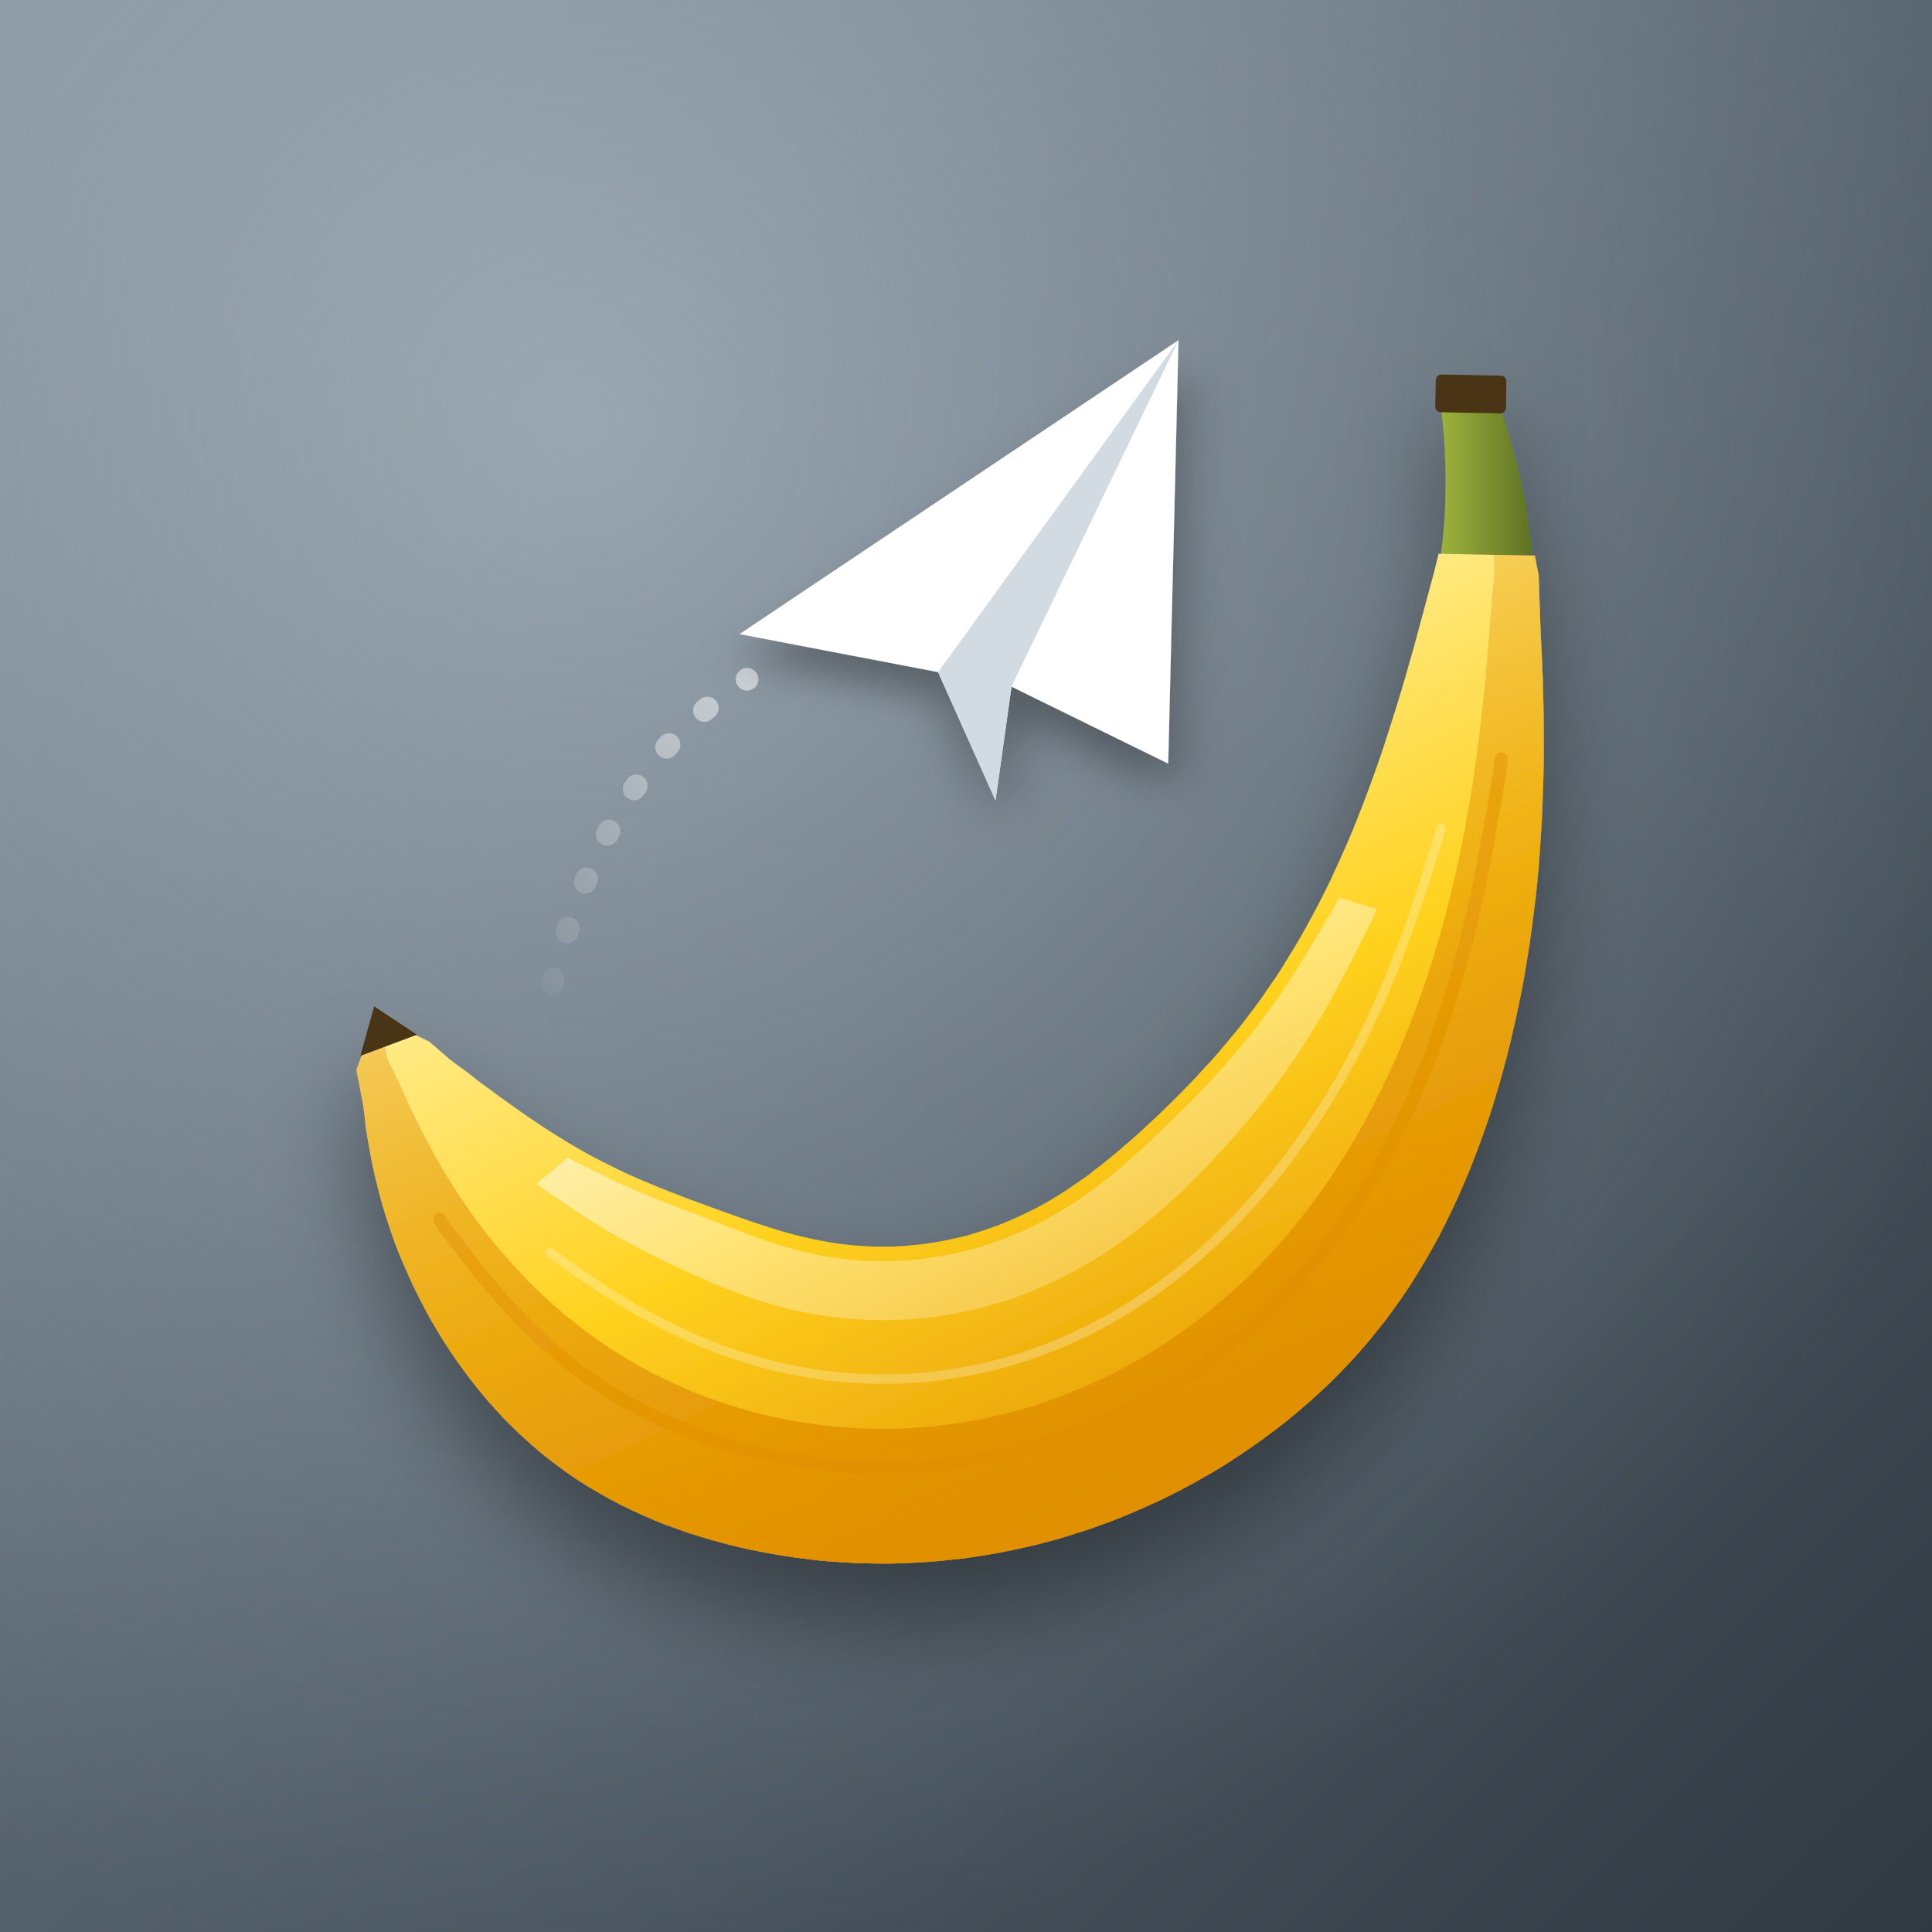
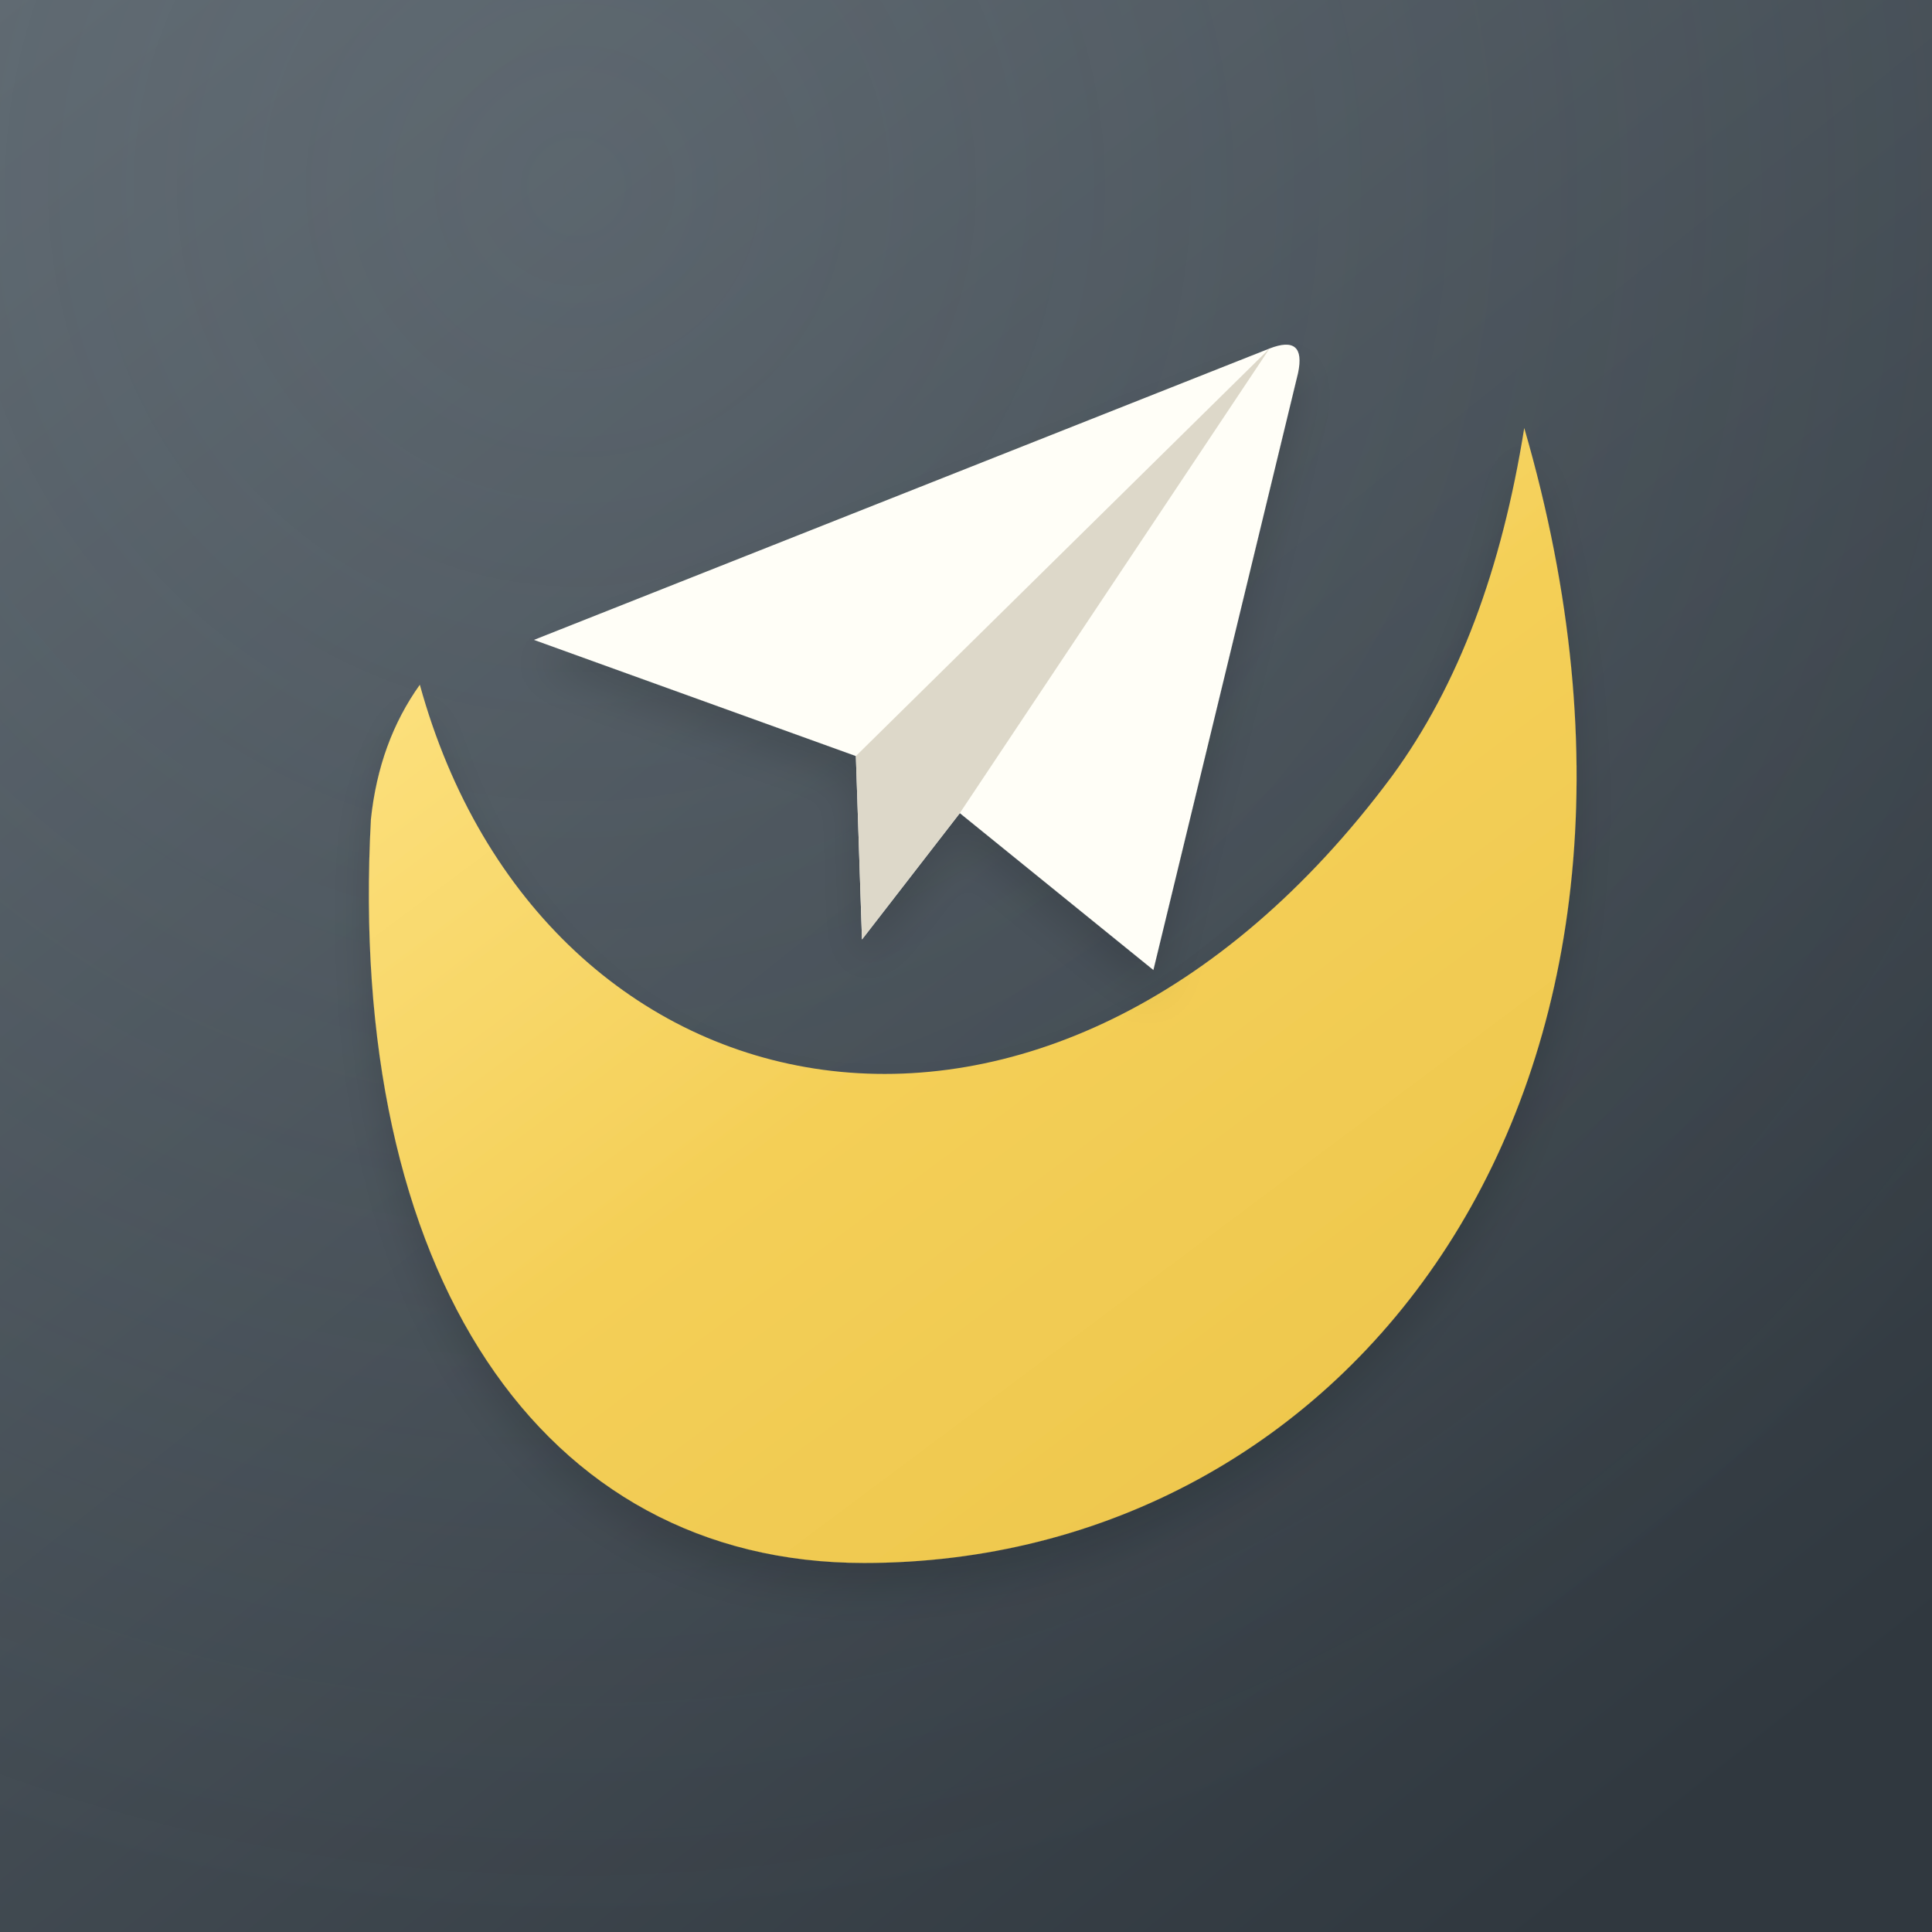
<svg xmlns="http://www.w3.org/2000/svg" width="1024" height="1024" viewBox="0 0 1024 1024">
  <defs>
-     <linearGradient id="bg" x1="0" y1="0" x2="1" y2="1">
-       <stop offset="0" stop-color="#7A8894" />
-       <stop offset="1" stop-color="#2F3942" />
+     <linearGradient id="bg" x1="0" y1="0" x2="0.8" y2="1">
+       <stop offset="0" stop-color="#59636B" />
+       <stop offset="1" stop-color="#30383F" />
    </linearGradient>
-     <radialGradient id="glow" cx="0.30" cy="0.22" r="0.8">
-       <stop offset="0" stop-color="#C4D0DA" stop-opacity="0.55" />
-       <stop offset="1" stop-color="#C4D0DA" stop-opacity="0" />
+     <radialGradient id="glow" cx="0.3" cy="0.1" r="0.9">
+       <stop offset="0" stop-color="#97A4AD" stop-opacity="0.16" />
+       <stop offset="1" stop-color="#97A4AD" stop-opacity="0" />
    </radialGradient>
-     <linearGradient id="peel" x1="0.25" y1="0.2" x2="0.7" y2="1">
-       <stop offset="0" stop-color="#FFF5B0" />
-       <stop offset="0.5" stop-color="#FFD21F" />
-       <stop offset="1" stop-color="#E08E00" />
+     <linearGradient id="peel" x1="0" y1="0" x2="0.8" y2="1">
+       <stop offset="0" stop-color="#FFE68A" />
+       <stop offset="0.55" stop-color="#F4CF57" />
+       <stop offset="1" stop-color="#EDC64C" />
    </linearGradient>
-     <linearGradient id="under" x1="0" y1="0" x2="0.4" y2="1">
-       <stop offset="0" stop-color="#E08E00" stop-opacity="0" />
-       <stop offset="1" stop-color="#E08E00" stop-opacity="0.85" />
-     </linearGradient>
-     <linearGradient id="hi" x1="0" y1="0" x2="1" y2="1">
-       <stop offset="0" stop-color="#FFFFFF" stop-opacity="0.9" />
-       <stop offset="1" stop-color="#FFFFFF" stop-opacity="0.15" />
-     </linearGradient>
-     <linearGradient id="stemg" x1="0" y1="0" x2="1" y2="0">
-       <stop offset="0" stop-color="#9DB23C" />
-       <stop offset="1" stop-color="#5E7224" />
-     </linearGradient>
-     <linearGradient id="trail" x1="0" y1="1" x2="1" y2="0">
-       <stop offset="0" stop-color="#FFFFFF" stop-opacity="0" />
-       <stop offset="1" stop-color="#FFFFFF" stop-opacity="0.55" />
-     </linearGradient>
-     <filter id="shadow" x="-25%" y="-25%" width="150%" height="160%">
-       <feGaussianBlur in="SourceAlpha" stdDeviation="24" />
-       <feOffset dy="30" />
+     <filter id="shadow" x="-25%" y="-25%" width="150%" height="150%">
+       <feGaussianBlur in="SourceAlpha" stdDeviation="10" />
+       <feOffset dy="12" />
      <feComponentTransfer>
-         <feFuncA type="linear" slope="0.38" />
-       </feComponentTransfer>
-       <feMerge>
-         <feMergeNode />
-         <feMergeNode in="SourceGraphic" />
-       </feMerge>
-     </filter>
-     <filter id="pshadow" x="-40%" y="-40%" width="180%" height="190%">
-       <feGaussianBlur in="SourceAlpha" stdDeviation="12" />
-       <feOffset dy="14" />
-       <feComponentTransfer>
-         <feFuncA type="linear" slope="0.32" />
+         <feFuncA type="linear" slope="0.14" />
      </feComponentTransfer>
      <feMerge>
        <feMergeNode />
        <feMergeNode in="SourceGraphic" />
      </feMerge>
    </filter>
  </defs>
  <rect width="1024" height="1024" fill="url(#bg)" />
  <rect width="1024" height="1024" fill="url(#glow)" />
-   <g transform="translate(18 -6)">
+   <g transform="translate(-41 -41) scale(1.08)">
    <g filter="url(#shadow)">
-       <path d="M 745.8 299.6 L 746.7 291.8 L 747.4 284.0 L 747.9 276.2 L 748.1 268.4 L 748.2 260.6 L 748.1 252.8 L 747.8 245.0 L 747.3 237.2 L 746.6 229.4 L 745.7 221.5 L 777.2 222.1 L 779.8 230.0 L 782.2 237.8 L 784.4 245.7 L 786.4 253.5 L 788.2 261.3 L 789.8 269.2 L 791.2 277.0 L 792.4 284.8 L 793.4 292.6 L 794.2 300.4 Z" fill="url(#stemg)" />
-       <path d="M 745.7 221.5 L 777.2 222.1 L 777.4 208.1 L 746.0 207.5 Z" fill="#4A3418" stroke="#4A3418" stroke-width="6" stroke-linejoin="round" />
-       <path d="M 202.3 554.6 L 209.4 558.0 L 220.2 567.3 L 222.3 568.9 L 224.4 570.5 L 229.2 574.0 L 233.7 577.5 L 237.3 580.3 L 241.2 583.1 L 245.3 586.2 L 249.4 589.1 L 253.4 592.0 L 257.4 594.8 L 261.4 597.6 L 265.4 600.3 L 269.4 603.0 L 273.4 605.6 L 277.4 608.1 L 281.4 610.6 L 285.4 613.0 L 289.4 615.3 L 293.3 617.5 L 297.2 619.6 L 301.2 621.7 L 305.1 623.6 L 308.9 625.5 L 312.8 627.4 L 316.6 629.1 L 320.4 630.8 L 324.2 632.4 L 328.0 634.0 L 331.7 635.5 L 335.4 637.0 L 339.0 638.4 L 342.6 639.8 L 346.2 641.2 L 349.8 642.5 L 353.3 643.8 L 356.8 645.1 L 360.2 646.3 L 363.7 647.6 L 367.1 648.8 L 370.4 650.0 L 373.8 651.2 L 377.1 652.3 L 380.4 653.5 L 383.7 654.6 L 386.9 655.6 L 390.2 656.7 L 393.4 657.7 L 396.7 658.7 L 399.9 659.6 L 403.2 660.5 L 406.4 661.3 L 409.7 662.0 L 412.9 662.8 L 416.2 663.4 L 419.4 664.0 L 422.7 664.6 L 425.9 665.1 L 429.2 665.5 L 432.5 665.9 L 435.8 666.2 L 439.1 666.4 L 442.3 666.6 L 445.6 666.7 L 448.9 666.7 L 452.2 666.7 L 455.5 666.7 L 458.8 666.5 L 462.1 666.3 L 465.4 666.0 L 468.7 665.7 L 472.0 665.3 L 475.3 664.8 L 478.6 664.3 L 481.9 663.7 L 485.2 663.0 L 488.5 662.3 L 491.8 661.5 L 495.1 660.7 L 498.3 659.7 L 501.6 658.7 L 504.9 657.6 L 508.1 656.5 L 511.4 655.3 L 514.6 654.0 L 517.9 652.6 L 521.1 651.2 L 524.3 649.7 L 527.6 648.1 L 530.8 646.5 L 534.0 644.8 L 537.2 643.0 L 540.4 641.1 L 543.6 639.1 L 546.8 637.1 L 549.9 635.0 L 553.1 632.8 L 556.3 630.6 L 559.5 628.3 L 562.6 625.8 L 565.8 623.4 L 569.0 620.8 L 572.2 618.2 L 575.4 615.5 L 578.6 612.7 L 581.9 609.9 L 585.1 607.0 L 588.4 604.0 L 591.7 600.9 L 595.1 597.8 L 598.4 594.6 L 601.8 591.3 L 605.2 587.9 L 608.6 584.5 L 612.1 580.9 L 615.6 577.3 L 619.0 573.5 L 622.6 569.7 L 626.1 565.8 L 629.6 561.7 L 633.1 557.5 L 636.6 553.3 L 640.2 548.9 L 643.7 544.3 L 647.2 539.7 L 650.7 534.9 L 654.1 529.9 L 657.6 524.9 L 661.0 519.7 L 664.3 514.3 L 667.7 508.8 L 671.0 503.2 L 674.3 497.4 L 677.5 491.5 L 680.7 485.5 L 683.9 479.2 L 687.0 472.9 L 690.0 466.4 L 693.0 459.8 L 696.0 453.1 L 698.9 446.2 L 701.7 439.2 L 704.5 432.1 L 707.2 424.9 L 709.9 417.6 L 712.5 410.2 L 715.1 402.7 L 717.5 395.2 L 719.9 387.7 L 722.3 380.1 L 724.7 372.2 L 726.9 364.8 L 728.9 357.7 L 731.4 349.0 L 733.8 340.1 L 734.9 336.0 L 736.0 331.9 L 742.1 309.3 L 744.5 299.5 L 795.5 300.5 L 797.5 310.9 L 798.4 336.7 L 798.6 341.4 L 798.8 345.9 L 799.3 356.1 L 799.7 366.1 L 799.9 374.2 L 800.1 382.8 L 800.2 391.9 L 800.2 400.9 L 800.2 409.8 L 800.0 418.7 L 799.7 427.7 L 799.4 436.7 L 798.9 445.6 L 798.3 454.5 L 797.7 463.4 L 796.9 472.3 L 796.0 481.1 L 794.9 489.8 L 793.8 498.5 L 792.6 507.1 L 791.2 515.6 L 789.8 524.1 L 788.2 532.5 L 786.5 540.8 L 784.7 549.0 L 782.8 557.2 L 780.8 565.3 L 778.7 573.2 L 776.5 581.1 L 774.1 589.0 L 771.7 596.7 L 769.1 604.3 L 766.4 611.9 L 763.6 619.3 L 760.7 626.7 L 757.6 633.9 L 754.5 641.1 L 751.2 648.1 L 747.8 655.1 L 744.3 661.9 L 740.6 668.6 L 736.8 675.2 L 732.9 681.6 L 728.9 688.0 L 724.7 694.2 L 720.4 700.2 L 716.0 706.2 L 711.4 711.9 L 706.8 717.6 L 702.0 723.1 L 697.1 728.5 L 692.1 733.7 L 687.0 738.8 L 681.8 743.7 L 676.5 748.5 L 671.1 753.2 L 665.7 757.7 L 660.2 762.1 L 654.5 766.4 L 648.9 770.5 L 643.1 774.5 L 637.3 778.4 L 631.5 782.2 L 625.6 785.8 L 619.6 789.2 L 613.6 792.6 L 607.6 795.8 L 601.5 798.9 L 595.3 801.9 L 589.1 804.7 L 582.9 807.4 L 576.7 810.0 L 570.4 812.5 L 564.1 814.8 L 557.8 817.0 L 551.4 819.0 L 545.1 821.0 L 538.7 822.8 L 532.2 824.5 L 525.8 826.0 L 519.3 827.4 L 512.9 828.7 L 506.4 829.9 L 499.9 830.9 L 493.4 831.9 L 486.9 832.6 L 480.4 833.3 L 473.9 833.8 L 467.4 834.2 L 460.8 834.5 L 454.3 834.7 L 447.8 834.7 L 441.3 834.6 L 434.8 834.4 L 428.4 834.0 L 421.9 833.6 L 415.4 833.0 L 409.0 832.2 L 402.6 831.4 L 396.2 830.4 L 389.8 829.3 L 383.5 828.1 L 377.1 826.8 L 370.8 825.3 L 364.6 823.7 L 358.4 822.0 L 352.2 820.1 L 346.1 818.2 L 340.0 816.0 L 333.9 813.8 L 328.0 811.4 L 322.1 808.8 L 316.2 806.1 L 310.4 803.3 L 304.8 800.3 L 299.2 797.1 L 293.6 793.8 L 288.2 790.4 L 282.9 786.8 L 277.7 783.0 L 272.6 779.1 L 267.6 775.1 L 262.7 770.8 L 257.9 766.5 L 253.3 762.0 L 248.7 757.4 L 244.3 752.6 L 240.0 747.8 L 235.9 742.8 L 231.8 737.7 L 227.9 732.5 L 224.1 727.2 L 220.4 721.8 L 216.9 716.4 L 213.5 710.8 L 210.2 705.2 L 207.1 699.5 L 204.1 693.7 L 201.2 687.9 L 198.5 682.0 L 195.9 676.1 L 193.4 670.2 L 191.1 664.2 L 189.0 658.2 L 187.0 652.1 L 185.1 646.1 L 183.4 640.0 L 181.9 634.0 L 180.4 627.9 L 179.1 621.8 L 178.0 615.9 L 177.0 610.4 L 175.9 603.7 L 175.2 596.7 L 174.7 593.6 L 174.3 590.4 L 170.9 573.2 L 173.7 565.4 Z" fill="url(#peel)" />
-       <path d="M 185.8 560.8 L 187.2 566.7 L 193.8 580.6 L 195.0 583.1 L 196.1 585.6 L 198.5 591.1 L 201.1 596.4 L 203.2 600.8 L 205.5 605.4 L 208.0 610.2 L 210.6 614.9 L 213.1 619.6 L 215.8 624.3 L 218.6 629.0 L 221.5 633.6 L 224.4 638.2 L 227.4 642.7 L 230.5 647.2 L 233.7 651.7 L 237.0 656.1 L 240.3 660.4 L 243.7 664.6 L 247.2 668.8 L 250.8 672.9 L 254.4 677.0 L 258.1 680.9 L 261.8 684.8 L 265.6 688.6 L 269.5 692.3 L 273.4 695.9 L 277.4 699.4 L 281.4 702.9 L 285.6 706.2 L 289.7 709.5 L 293.9 712.7 L 298.2 715.7 L 302.5 718.7 L 306.9 721.6 L 311.3 724.4 L 315.8 727.1 L 320.3 729.7 L 324.8 732.2 L 329.4 734.6 L 334.1 736.9 L 338.8 739.1 L 343.5 741.2 L 348.2 743.3 L 353.0 745.2 L 357.8 747.0 L 362.7 748.7 L 367.6 750.4 L 372.5 751.9 L 377.4 753.3 L 382.4 754.7 L 387.3 755.9 L 392.3 757.1 L 397.4 758.1 L 402.4 759.1 L 407.4 759.9 L 412.5 760.7 L 417.6 761.4 L 422.7 761.9 L 427.8 762.4 L 432.9 762.8 L 438.0 763.1 L 443.2 763.2 L 448.3 763.3 L 453.4 763.3 L 458.6 763.2 L 463.7 763.0 L 468.9 762.6 L 474.0 762.2 L 479.2 761.7 L 484.3 761.1 L 489.4 760.3 L 494.6 759.5 L 499.7 758.6 L 504.8 757.6 L 509.9 756.4 L 515.0 755.2 L 520.1 753.9 L 525.2 752.4 L 530.3 750.9 L 535.3 749.3 L 540.3 747.5 L 545.3 745.7 L 550.3 743.7 L 555.3 741.6 L 560.2 739.5 L 565.2 737.2 L 570.1 734.8 L 574.9 732.4 L 579.8 729.8 L 584.6 727.1 L 589.4 724.3 L 594.1 721.4 L 598.8 718.4 L 603.5 715.2 L 608.2 712.0 L 612.8 708.7 L 617.4 705.2 L 621.9 701.7 L 626.4 698.0 L 630.8 694.3 L 635.2 690.4 L 639.6 686.4 L 643.9 682.3 L 648.1 678.1 L 652.3 673.7 L 656.5 669.3 L 660.6 664.8 L 664.6 660.1 L 668.5 655.3 L 672.5 650.4 L 676.3 645.4 L 680.1 640.3 L 683.8 635.1 L 687.5 629.8 L 691.0 624.3 L 694.6 618.8 L 698.0 613.1 L 701.4 607.4 L 704.7 601.5 L 708.0 595.5 L 711.1 589.4 L 714.2 583.2 L 717.3 576.8 L 720.2 570.4 L 723.1 563.9 L 725.9 557.2 L 728.7 550.5 L 731.3 543.6 L 733.9 536.6 L 736.4 529.6 L 738.8 522.4 L 741.2 515.1 L 743.4 507.7 L 745.6 500.2 L 747.7 492.6 L 749.7 484.9 L 751.6 477.0 L 753.5 469.2 L 755.2 461.2 L 756.9 453.1 L 758.5 445.0 L 759.9 436.8 L 761.4 428.5 L 762.7 420.3 L 763.9 411.9 L 765.0 403.6 L 766.1 395.3 L 767.1 386.9 L 768.0 378.3 L 768.9 370.2 L 769.6 362.5 L 770.4 353.1 L 771.2 343.4 L 771.5 339.1 L 771.9 334.7 L 773.9 310.2 L 773.8 300.1 L 795.5 300.5 L 797.5 310.9 L 798.4 336.7 L 798.6 341.4 L 798.8 345.9 L 799.3 356.1 L 799.7 366.1 L 799.9 374.2 L 800.1 382.8 L 800.2 391.9 L 800.2 400.9 L 800.2 409.8 L 800.0 418.7 L 799.7 427.7 L 799.4 436.7 L 798.9 445.6 L 798.3 454.5 L 797.7 463.4 L 796.9 472.3 L 796.0 481.1 L 794.9 489.8 L 793.8 498.5 L 792.6 507.1 L 791.2 515.6 L 789.8 524.1 L 788.2 532.5 L 786.5 540.8 L 784.7 549.0 L 782.8 557.2 L 780.8 565.3 L 778.7 573.2 L 776.5 581.1 L 774.1 589.0 L 771.7 596.7 L 769.1 604.3 L 766.4 611.9 L 763.6 619.3 L 760.7 626.7 L 757.6 633.9 L 754.5 641.1 L 751.2 648.1 L 747.8 655.1 L 744.3 661.9 L 740.6 668.6 L 736.8 675.2 L 732.9 681.6 L 728.9 688.0 L 724.7 694.2 L 720.4 700.2 L 716.0 706.2 L 711.4 711.9 L 706.8 717.6 L 702.0 723.1 L 697.1 728.5 L 692.1 733.7 L 687.0 738.8 L 681.8 743.7 L 676.5 748.5 L 671.1 753.2 L 665.7 757.7 L 660.2 762.1 L 654.5 766.4 L 648.9 770.5 L 643.1 774.5 L 637.3 778.4 L 631.5 782.2 L 625.6 785.8 L 619.6 789.2 L 613.6 792.6 L 607.6 795.8 L 601.5 798.9 L 595.3 801.9 L 589.1 804.7 L 582.9 807.4 L 576.7 810.0 L 570.4 812.5 L 564.1 814.8 L 557.8 817.0 L 551.4 819.0 L 545.1 821.0 L 538.7 822.8 L 532.2 824.5 L 525.8 826.0 L 519.3 827.4 L 512.9 828.7 L 506.4 829.9 L 499.9 830.9 L 493.4 831.9 L 486.9 832.6 L 480.4 833.3 L 473.9 833.8 L 467.4 834.2 L 460.8 834.5 L 454.3 834.7 L 447.8 834.7 L 441.3 834.6 L 434.8 834.4 L 428.4 834.0 L 421.9 833.6 L 415.4 833.0 L 409.0 832.2 L 402.6 831.4 L 396.2 830.4 L 389.8 829.3 L 383.5 828.1 L 377.1 826.8 L 370.8 825.3 L 364.6 823.7 L 358.4 822.0 L 352.2 820.1 L 346.1 818.2 L 340.0 816.0 L 333.9 813.8 L 328.0 811.4 L 322.1 808.8 L 316.2 806.1 L 310.4 803.3 L 304.8 800.3 L 299.2 797.1 L 293.6 793.8 L 288.2 790.4 L 282.9 786.8 L 277.7 783.0 L 272.6 779.1 L 267.6 775.1 L 262.7 770.8 L 257.9 766.5 L 253.3 762.0 L 248.7 757.4 L 244.3 752.6 L 240.0 747.8 L 235.9 742.8 L 231.8 737.7 L 227.9 732.5 L 224.1 727.2 L 220.4 721.8 L 216.9 716.4 L 213.5 710.8 L 210.2 705.2 L 207.1 699.5 L 204.1 693.7 L 201.2 687.9 L 198.5 682.0 L 195.9 676.1 L 193.4 670.2 L 191.1 664.2 L 189.0 658.2 L 187.0 652.1 L 185.1 646.1 L 183.4 640.0 L 181.9 634.0 L 180.4 627.9 L 179.1 621.8 L 178.0 615.9 L 177.0 610.4 L 175.9 603.7 L 175.2 596.7 L 174.7 593.6 L 174.3 590.4 L 170.9 573.2 L 173.7 565.4 Z" fill="url(#under)" />
-       <path d="M 215.0 652.2 L 217.5 656.4 L 225.3 666.4 L 226.6 668.2 L 228.0 670.0 L 231.0 673.9 L 234.0 677.8 L 236.5 680.9 L 239.2 684.2 L 242.1 687.6 L 245.0 691.0 L 248.0 694.4 L 251.0 697.7 L 254.1 701.1 L 257.2 704.4 L 260.4 707.7 L 263.7 710.9 L 267.0 714.1 L 270.4 717.3 L 273.9 720.3 L 277.4 723.4 L 281.0 726.4 L 284.6 729.3 L 288.3 732.1 L 292.0 734.9 L 295.8 737.5 L 299.6 740.2 L 303.4 742.7 L 307.4 745.1 L 311.3 747.5 L 315.3 749.8 L 319.4 752.0 L 323.4 754.2 L 327.5 756.2 L 331.7 758.2 L 335.9 760.1 L 340.1 761.9 L 344.3 763.6 L 348.6 765.3 L 352.9 766.9 L 357.2 768.4 L 361.6 769.9 L 365.9 771.2 L 370.3 772.5 L 374.7 773.8 L 379.2 774.9 L 383.6 776.0 L 388.1 777.0 L 392.5 778.0 L 397.0 778.8 L 401.5 779.6 L 406.0 780.4 L 410.5 781.0 L 415.1 781.6 L 419.6 782.1 L 424.2 782.6 L 428.7 783.0 L 433.3 783.3 L 437.9 783.5 L 442.4 783.6 L 447.0 783.7 L 451.6 783.7 L 456.2 783.7 L 460.8 783.5 L 465.4 783.3 L 470.0 783.0 L 474.5 782.7 L 479.1 782.2 L 483.7 781.7 L 488.3 781.1 L 492.9 780.5 L 497.5 779.8 L 502.0 779.0 L 506.6 778.1 L 511.2 777.1 L 515.7 776.1 L 520.3 775.0 L 524.8 773.8 L 529.3 772.5 L 533.8 771.2 L 538.3 769.8 L 542.8 768.3 L 547.3 766.7 L 551.8 765.1 L 556.2 763.4 L 560.6 761.6 L 565.1 759.7 L 569.4 757.8 L 573.8 755.8 L 578.2 753.7 L 582.5 751.5 L 586.8 749.2 L 591.1 746.9 L 595.4 744.5 L 599.6 742.0 L 603.9 739.5 L 608.1 736.8 L 612.2 734.1 L 616.4 731.3 L 620.5 728.4 L 624.6 725.5 L 628.6 722.5 L 632.6 719.3 L 636.6 716.2 L 640.6 712.9 L 644.5 709.5 L 648.4 706.1 L 652.2 702.6 L 656.0 699.0 L 659.7 695.3 L 663.4 691.6 L 667.1 687.7 L 670.7 683.8 L 674.2 679.8 L 677.7 675.7 L 681.2 671.5 L 684.5 667.3 L 687.9 662.9 L 691.1 658.5 L 694.4 654.0 L 697.5 649.4 L 700.6 644.7 L 703.7 640.0 L 706.6 635.2 L 709.6 630.2 L 712.4 625.3 L 715.2 620.2 L 718.0 615.1 L 720.7 609.9 L 723.3 604.6 L 725.9 599.2 L 728.4 593.8 L 730.9 588.3 L 733.3 582.7 L 735.6 577.1 L 737.9 571.4 L 740.2 565.6 L 742.3 559.8 L 744.4 553.9 L 746.5 547.9 L 748.5 541.9 L 750.4 535.8 L 752.3 529.7 L 754.1 523.5 L 755.9 517.3 L 757.6 511.0 L 759.2 504.8 L 760.8 498.5 L 762.3 492.1 L 763.7 485.8 L 765.1 479.6 L 766.4 473.2 L 767.7 466.8 L 768.9 460.7 L 770.0 454.9 L 771.3 447.8 L 772.5 440.6 L 773.1 437.3 L 773.7 434.0 L 776.9 415.7 L 777.6 408.2" fill="none" stroke="#E08E00" stroke-opacity="0.45" stroke-width="7" stroke-linecap="round" />
-       <path d="M 273.6 669.8 L 276.5 672.1 L 284.3 677.6 L 285.7 678.6 L 287.1 679.6 L 290.2 681.7 L 293.3 683.8 L 295.8 685.5 L 298.5 687.3 L 301.3 689.2 L 304.2 691.0 L 307.0 692.8 L 309.9 694.6 L 312.8 696.4 L 315.8 698.1 L 318.8 699.9 L 321.8 701.6 L 324.9 703.3 L 327.9 704.9 L 331.0 706.5 L 334.1 708.1 L 337.2 709.7 L 340.4 711.2 L 343.5 712.7 L 346.7 714.2 L 349.9 715.6 L 353.1 716.9 L 356.3 718.3 L 359.5 719.5 L 362.7 720.8 L 365.9 722.0 L 369.2 723.1 L 372.5 724.3 L 375.7 725.3 L 379.0 726.3 L 382.3 727.3 L 385.6 728.2 L 388.9 729.1 L 392.2 730.0 L 395.6 730.8 L 398.9 731.5 L 402.3 732.2 L 405.6 732.8 L 409.0 733.4 L 412.4 734.0 L 415.7 734.5 L 419.1 735.0 L 422.5 735.4 L 425.9 735.7 L 429.3 736.1 L 432.7 736.3 L 436.1 736.5 L 439.5 736.7 L 443.0 736.8 L 446.4 736.9 L 449.8 736.9 L 453.2 736.9 L 456.7 736.9 L 460.1 736.7 L 463.5 736.6 L 466.9 736.3 L 470.4 736.1 L 473.8 735.8 L 477.2 735.4 L 480.6 735.0 L 484.1 734.5 L 487.5 734.0 L 490.9 733.4 L 494.3 732.8 L 497.7 732.2 L 501.1 731.4 L 504.6 730.7 L 508.0 729.9 L 511.3 729.0 L 514.7 728.1 L 518.1 727.1 L 521.5 726.1 L 524.9 725.0 L 528.2 723.9 L 531.6 722.7 L 534.9 721.5 L 538.3 720.2 L 541.6 718.9 L 544.9 717.5 L 548.2 716.1 L 551.5 714.6 L 554.8 713.0 L 558.1 711.5 L 561.4 709.8 L 564.6 708.1 L 567.9 706.4 L 571.1 704.6 L 574.3 702.7 L 577.5 700.8 L 580.7 698.8 L 583.9 696.8 L 587.0 694.7 L 590.2 692.6 L 593.3 690.4 L 596.4 688.2 L 599.5 685.9 L 602.6 683.6 L 605.7 681.2 L 608.7 678.7 L 611.8 676.2 L 614.8 673.6 L 617.8 671.0 L 620.8 668.3 L 623.7 665.6 L 626.7 662.8 L 629.6 660.0 L 632.5 657.1 L 635.4 654.2 L 638.3 651.2 L 641.1 648.1 L 644.0 645.0 L 646.8 641.9 L 649.6 638.6 L 652.4 635.4 L 655.2 632.0 L 657.9 628.7 L 660.7 625.2 L 663.4 621.7 L 666.1 618.2 L 668.7 614.6 L 671.4 610.9 L 674.0 607.2 L 676.6 603.4 L 679.2 599.5 L 681.7 595.6 L 684.3 591.7 L 686.8 587.6 L 689.2 583.5 L 691.7 579.4 L 694.1 575.1 L 696.4 570.9 L 698.8 566.5 L 701.1 562.1 L 703.4 557.7 L 705.6 553.1 L 707.8 548.6 L 710.0 543.9 L 712.1 539.3 L 714.2 534.5 L 716.3 529.8 L 718.3 524.9 L 720.3 520.1 L 722.2 515.3 L 724.1 510.4 L 725.9 505.5 L 727.7 500.6 L 729.5 495.7 L 731.2 490.7 L 732.8 485.9 L 734.3 481.4 L 736.2 475.9 L 738.0 470.2 L 738.8 467.7 L 739.6 465.1 L 744.2 450.7 L 745.7 444.8" fill="none" stroke="#FFFFFF" stroke-opacity="0.25" stroke-width="5" stroke-linecap="round" />
-       <path d="M 283.1 619.5 L 286.0 621.3 L 293.6 625.1 L 295.0 625.8 L 296.3 626.4 L 299.3 627.9 L 302.2 629.4 L 304.7 630.5 L 307.2 631.7 L 309.9 633.0 L 312.6 634.2 L 315.3 635.4 L 318.0 636.6 L 320.7 637.8 L 323.4 638.9 L 326.2 640.0 L 328.9 641.1 L 331.6 642.2 L 334.4 643.3 L 337.1 644.3 L 339.8 645.4 L 342.5 646.4 L 345.1 647.4 L 347.8 648.4 L 350.4 649.4 L 353.1 650.4 L 355.7 651.4 L 358.2 652.4 L 360.8 653.4 L 363.3 654.4 L 365.9 655.4 L 368.4 656.4 L 370.9 657.3 L 373.4 658.3 L 375.9 659.2 L 378.3 660.2 L 380.8 661.1 L 383.3 662.0 L 385.7 662.8 L 388.2 663.7 L 390.6 664.5 L 393.1 665.3 L 395.6 666.1 L 398.0 666.8 L 400.5 667.5 L 403.0 668.2 L 405.5 668.9 L 407.9 669.5 L 410.4 670.0 L 412.9 670.6 L 415.4 671.1 L 417.9 671.6 L 420.4 672.0 L 422.9 672.4 L 425.5 672.8 L 428.0 673.1 L 430.5 673.4 L 433.0 673.7 L 435.6 673.9 L 438.1 674.1 L 440.6 674.2 L 443.2 674.3 L 445.7 674.4 L 448.2 674.5 L 450.8 674.5 L 453.3 674.4 L 455.9 674.4 L 458.4 674.3 L 460.9 674.1 L 463.5 674.0 L 466.0 673.7 L 468.6 673.5 L 471.1 673.2 L 473.7 672.9 L 476.2 672.5 L 478.7 672.1 L 481.3 671.7 L 483.8 671.2 L 486.3 670.7 L 488.9 670.2 L 491.4 669.6 L 493.9 669.0 L 496.5 668.3 L 499.0 667.6 L 501.5 666.9 L 504.0 666.1 L 506.5 665.3 L 509.0 664.4 L 511.6 663.5 L 514.1 662.6 L 516.6 661.6 L 519.0 660.6 L 521.5 659.6 L 524.0 658.5 L 526.5 657.3 L 529.0 656.1 L 531.5 654.9 L 533.9 653.7 L 536.4 652.4 L 538.9 651.0 L 541.3 649.6 L 543.7 648.2 L 546.2 646.7 L 548.6 645.2 L 551.0 643.6 L 553.5 642.0 L 555.9 640.4 L 558.3 638.7 L 560.7 636.9 L 563.1 635.1 L 565.5 633.3 L 567.9 631.4 L 570.3 629.5 L 572.7 627.6 L 575.1 625.6 L 577.5 623.5 L 579.9 621.4 L 582.3 619.3 L 584.7 617.1 L 587.1 614.9 L 589.5 612.7 L 592.0 610.4 L 594.4 608.1 L 596.9 605.8 L 599.4 603.4 L 601.9 601.0 L 604.4 598.5 L 606.9 596.0 L 609.5 593.5 L 612.1 590.9 L 614.7 588.2 L 617.3 585.6 L 619.9 582.8 L 622.5 580.1 L 625.2 577.2 L 627.8 574.3 L 630.5 571.4 L 633.1 568.4 L 635.8 565.3 L 638.4 562.2 L 641.0 559.0 L 643.7 555.8 L 646.3 552.5 L 648.9 549.1 L 651.4 545.7 L 654.0 542.2 L 656.5 538.7 L 659.0 535.2 L 661.5 531.6 L 663.9 528.0 L 666.3 524.4 L 668.7 520.7 L 671.1 516.9 L 673.3 513.3 L 675.4 509.9 L 677.9 505.7 L 680.5 501.3 L 681.7 499.4 L 682.8 497.4 L 689.4 486.4 L 691.7 481.7 L 711.7 487.8 L 709.7 492.8 L 703.6 504.7 L 702.6 506.9 L 701.5 509.0 L 699.1 513.7 L 696.8 518.3 L 694.8 522.0 L 692.8 525.9 L 690.6 530.0 L 688.3 534.1 L 686.1 538.0 L 683.8 542.0 L 681.5 546.0 L 679.1 549.9 L 676.7 553.8 L 674.3 557.7 L 671.8 561.5 L 669.4 565.3 L 666.8 569.0 L 664.3 572.6 L 661.8 576.3 L 659.2 579.8 L 656.6 583.3 L 654.0 586.7 L 651.4 590.1 L 648.7 593.4 L 646.1 596.7 L 643.5 599.9 L 640.8 603.0 L 638.1 606.1 L 635.5 609.2 L 632.8 612.2 L 630.2 615.1 L 627.5 618.0 L 624.8 620.8 L 622.2 623.7 L 619.5 626.4 L 616.8 629.1 L 614.2 631.8 L 611.5 634.4 L 608.9 637.0 L 606.2 639.5 L 603.5 642.0 L 600.8 644.4 L 598.1 646.8 L 595.4 649.1 L 592.7 651.4 L 590.0 653.7 L 587.3 655.9 L 584.6 658.0 L 581.9 660.1 L 579.1 662.2 L 576.4 664.2 L 573.6 666.1 L 570.8 668.0 L 568.0 669.9 L 565.2 671.7 L 562.4 673.4 L 559.6 675.1 L 556.8 676.8 L 553.9 678.4 L 551.1 679.9 L 548.2 681.4 L 545.3 682.9 L 542.5 684.3 L 539.6 685.7 L 536.7 687.0 L 533.8 688.3 L 530.9 689.5 L 528.0 690.7 L 525.1 691.8 L 522.2 692.9 L 519.2 694.0 L 516.3 695.0 L 513.3 695.9 L 510.4 696.8 L 507.5 697.7 L 504.5 698.5 L 501.5 699.3 L 498.6 700.0 L 495.6 700.7 L 492.6 701.3 L 489.7 701.9 L 486.7 702.5 L 483.7 703.0 L 480.7 703.4 L 477.8 703.9 L 474.8 704.2 L 471.8 704.6 L 468.8 704.9 L 465.8 705.1 L 462.8 705.3 L 459.8 705.5 L 456.9 705.6 L 453.9 705.7 L 450.9 705.7 L 447.9 705.7 L 444.9 705.6 L 442.0 705.6 L 439.0 705.4 L 436.0 705.2 L 433.0 705.0 L 430.1 704.8 L 427.1 704.5 L 424.2 704.1 L 421.2 703.7 L 418.2 703.3 L 415.3 702.8 L 412.4 702.3 L 409.4 701.8 L 406.5 701.2 L 403.6 700.5 L 400.7 699.9 L 397.8 699.1 L 394.9 698.4 L 392.0 697.6 L 389.1 696.8 L 386.2 695.9 L 383.3 695.0 L 380.5 694.0 L 377.6 693.0 L 374.8 692.0 L 371.9 691.0 L 369.1 689.9 L 366.3 688.8 L 363.4 687.6 L 360.6 686.5 L 357.8 685.3 L 354.9 684.0 L 352.1 682.8 L 349.3 681.5 L 346.4 680.2 L 343.6 678.9 L 340.8 677.6 L 337.9 676.2 L 335.1 674.9 L 332.2 673.5 L 329.4 672.1 L 326.5 670.6 L 323.7 669.1 L 320.8 667.7 L 318.0 666.2 L 315.1 664.6 L 312.3 663.1 L 309.5 661.5 L 306.7 659.9 L 303.9 658.3 L 301.1 656.6 L 298.4 654.9 L 295.7 653.3 L 293.0 651.6 L 290.3 649.8 L 287.8 648.2 L 285.4 646.6 L 282.4 644.6 L 279.5 642.6 L 278.2 641.7 L 276.8 640.7 L 269.3 635.6 L 266.5 633.3 Z" fill="url(#hi)" opacity="0.75" />
-       <path d="M 203.0 554.4 L 180.3 539.4 L 173.0 565.6 Z" fill="#4A3418" />
+       <path d="M 244 374 C 304 592 553 645 721 419 C 754 374 775 317 786 248 C 881 575 699 805 462 805 C 303 805 208 662 220 440 Q 224 402 244 374 Z" fill="url(#peel)" />
    </g>
-     <path d="M 268 554 C 288 464 318 404 378 366" fill="none" stroke="url(#trail)" stroke-width="12" stroke-linecap="round" stroke-dasharray="2 26" />
-     <g filter="url(#pshadow)" transform="translate(348 220) rotate(-12) scale(1.04)">
-       <path d="M 0 120 L 250 20 L 200 230 L 130 175 L 110 230 L 95 160 Z" fill="#FFFFFF" />
-       <path d="M 95 160 L 250 20 L 130 175 L 110 230 Z" fill="#D3DBE2" />
+     <g filter="url(#shadow)">
+       <path d="M 300 352 L 661 209 Q 679 202 675 221 L 604 514 L 509 437 L 461 499 L 458 409 Z" fill="#FFFEF7" />
+       <path d="M 458 409 L 661 209 L 509 437 L 461 499 Z" fill="#DDD8C9" />
    </g>
  </g>
</svg>
